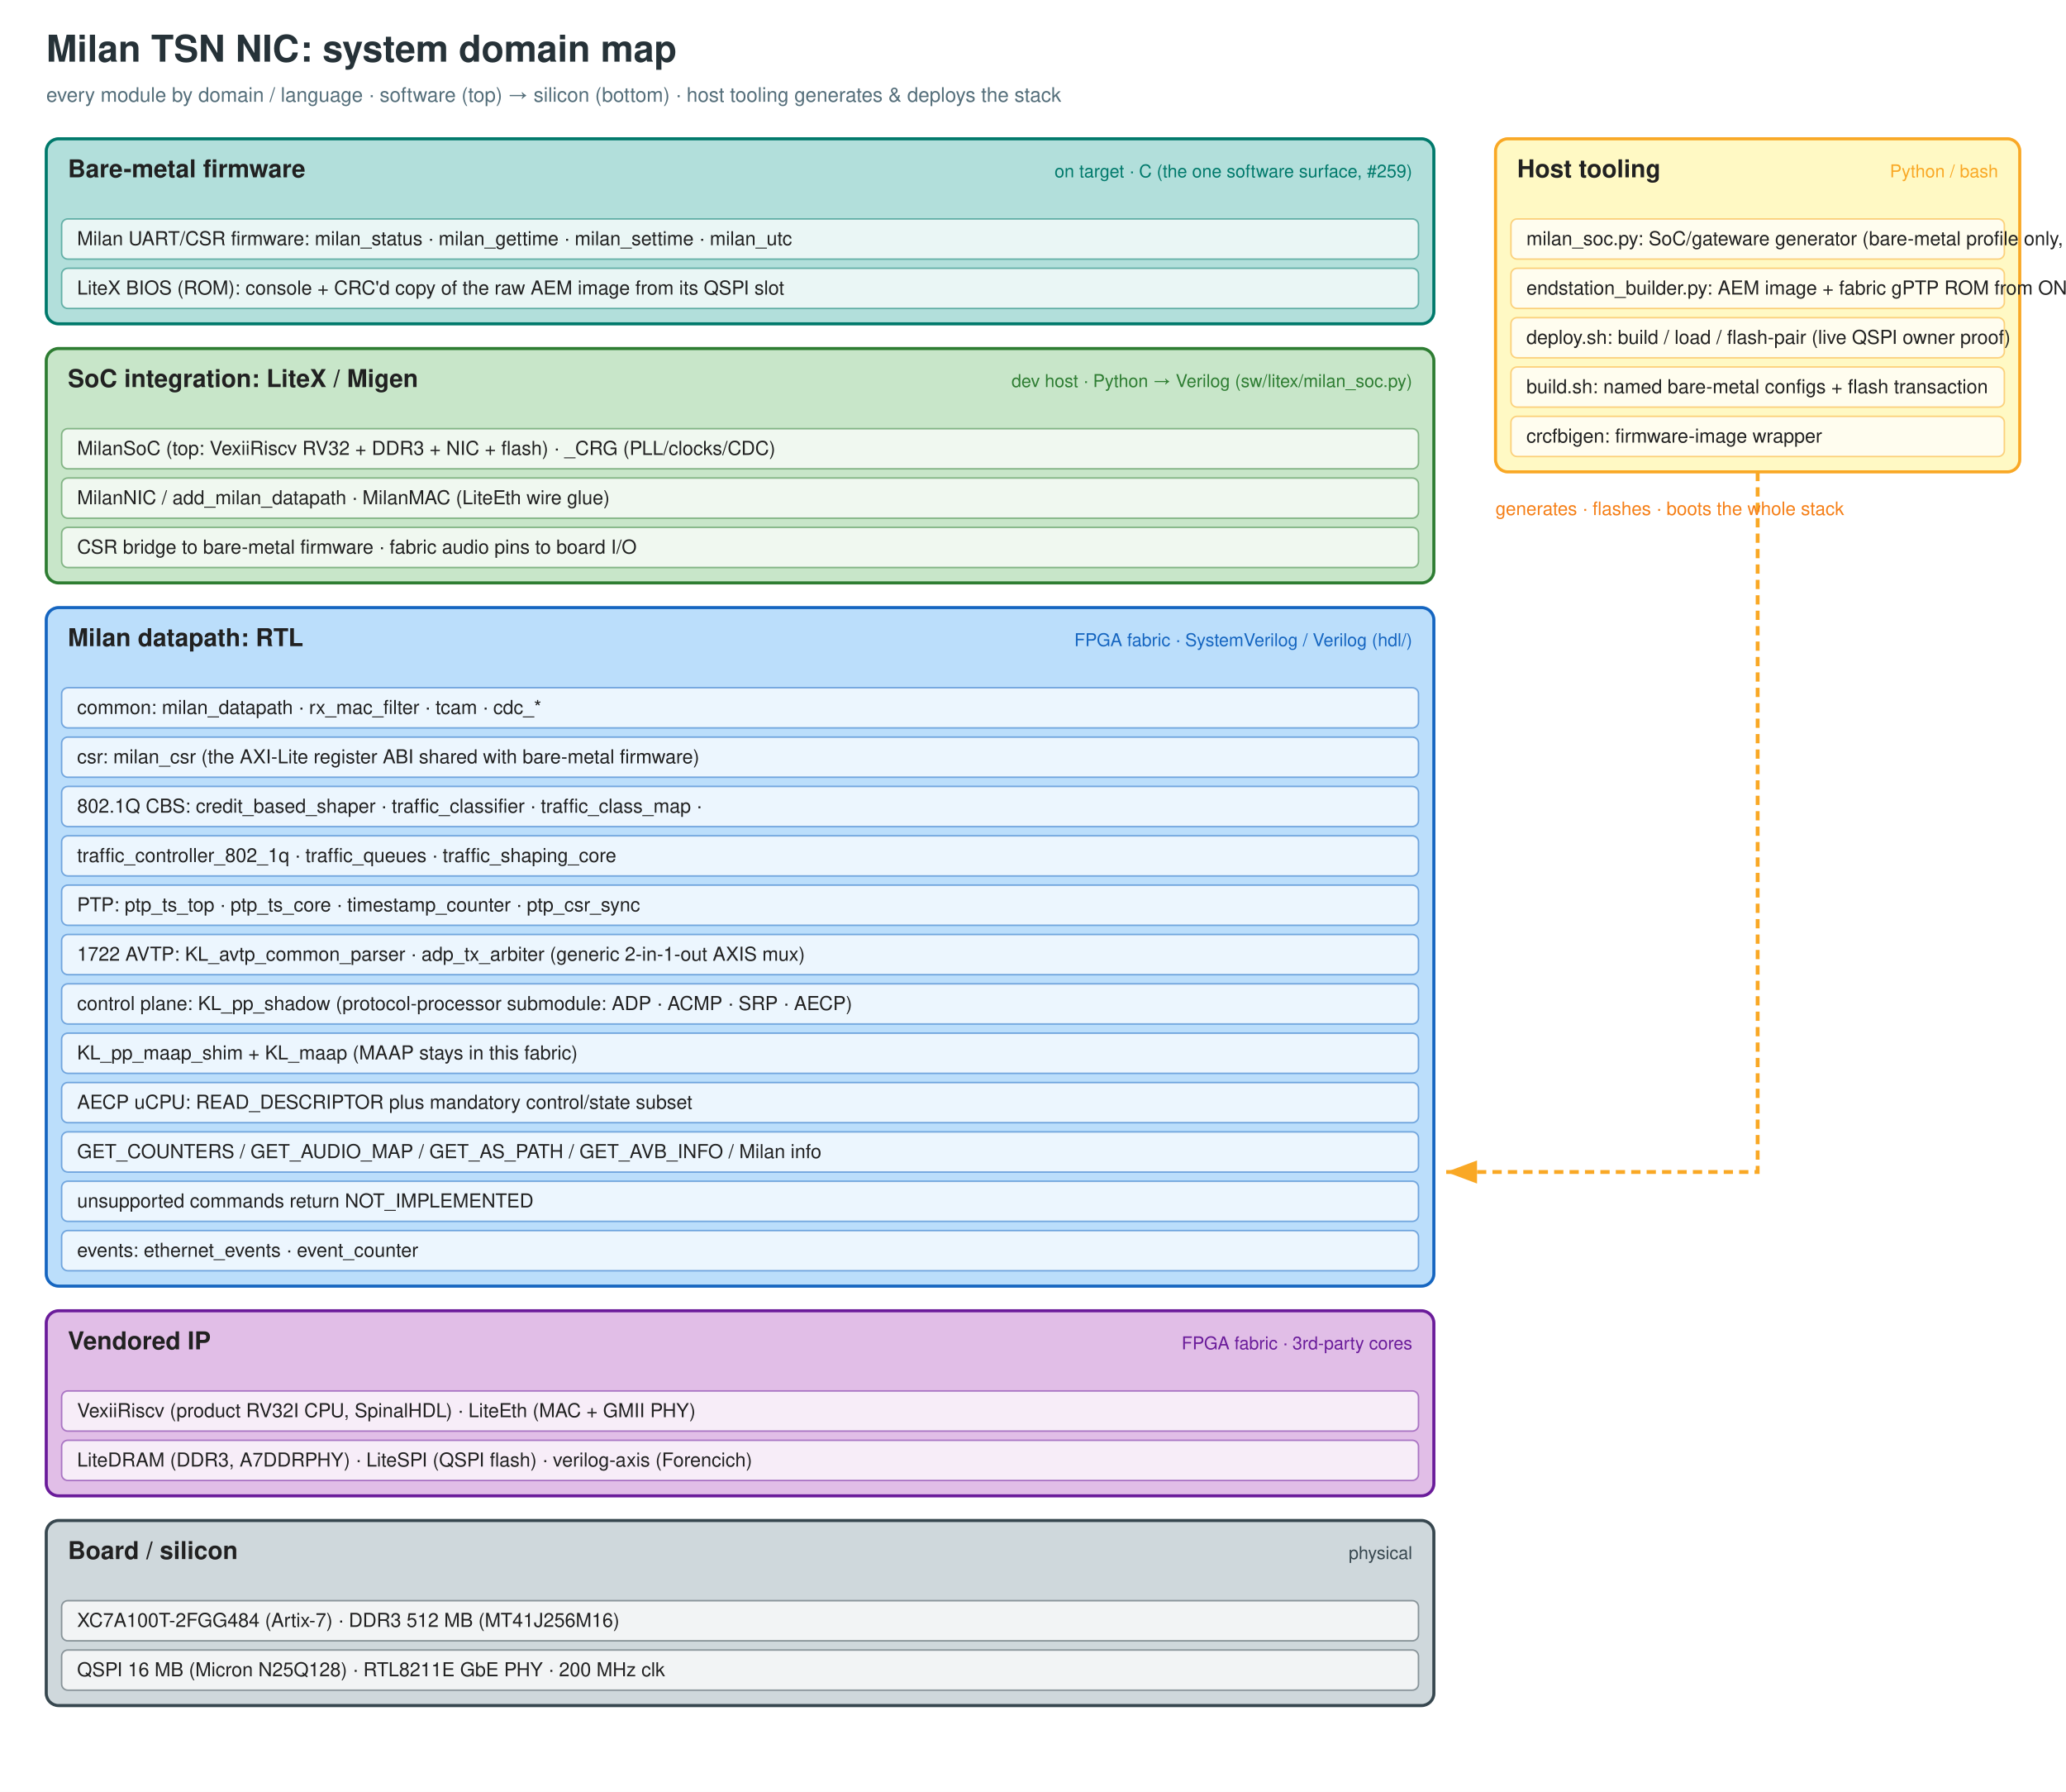
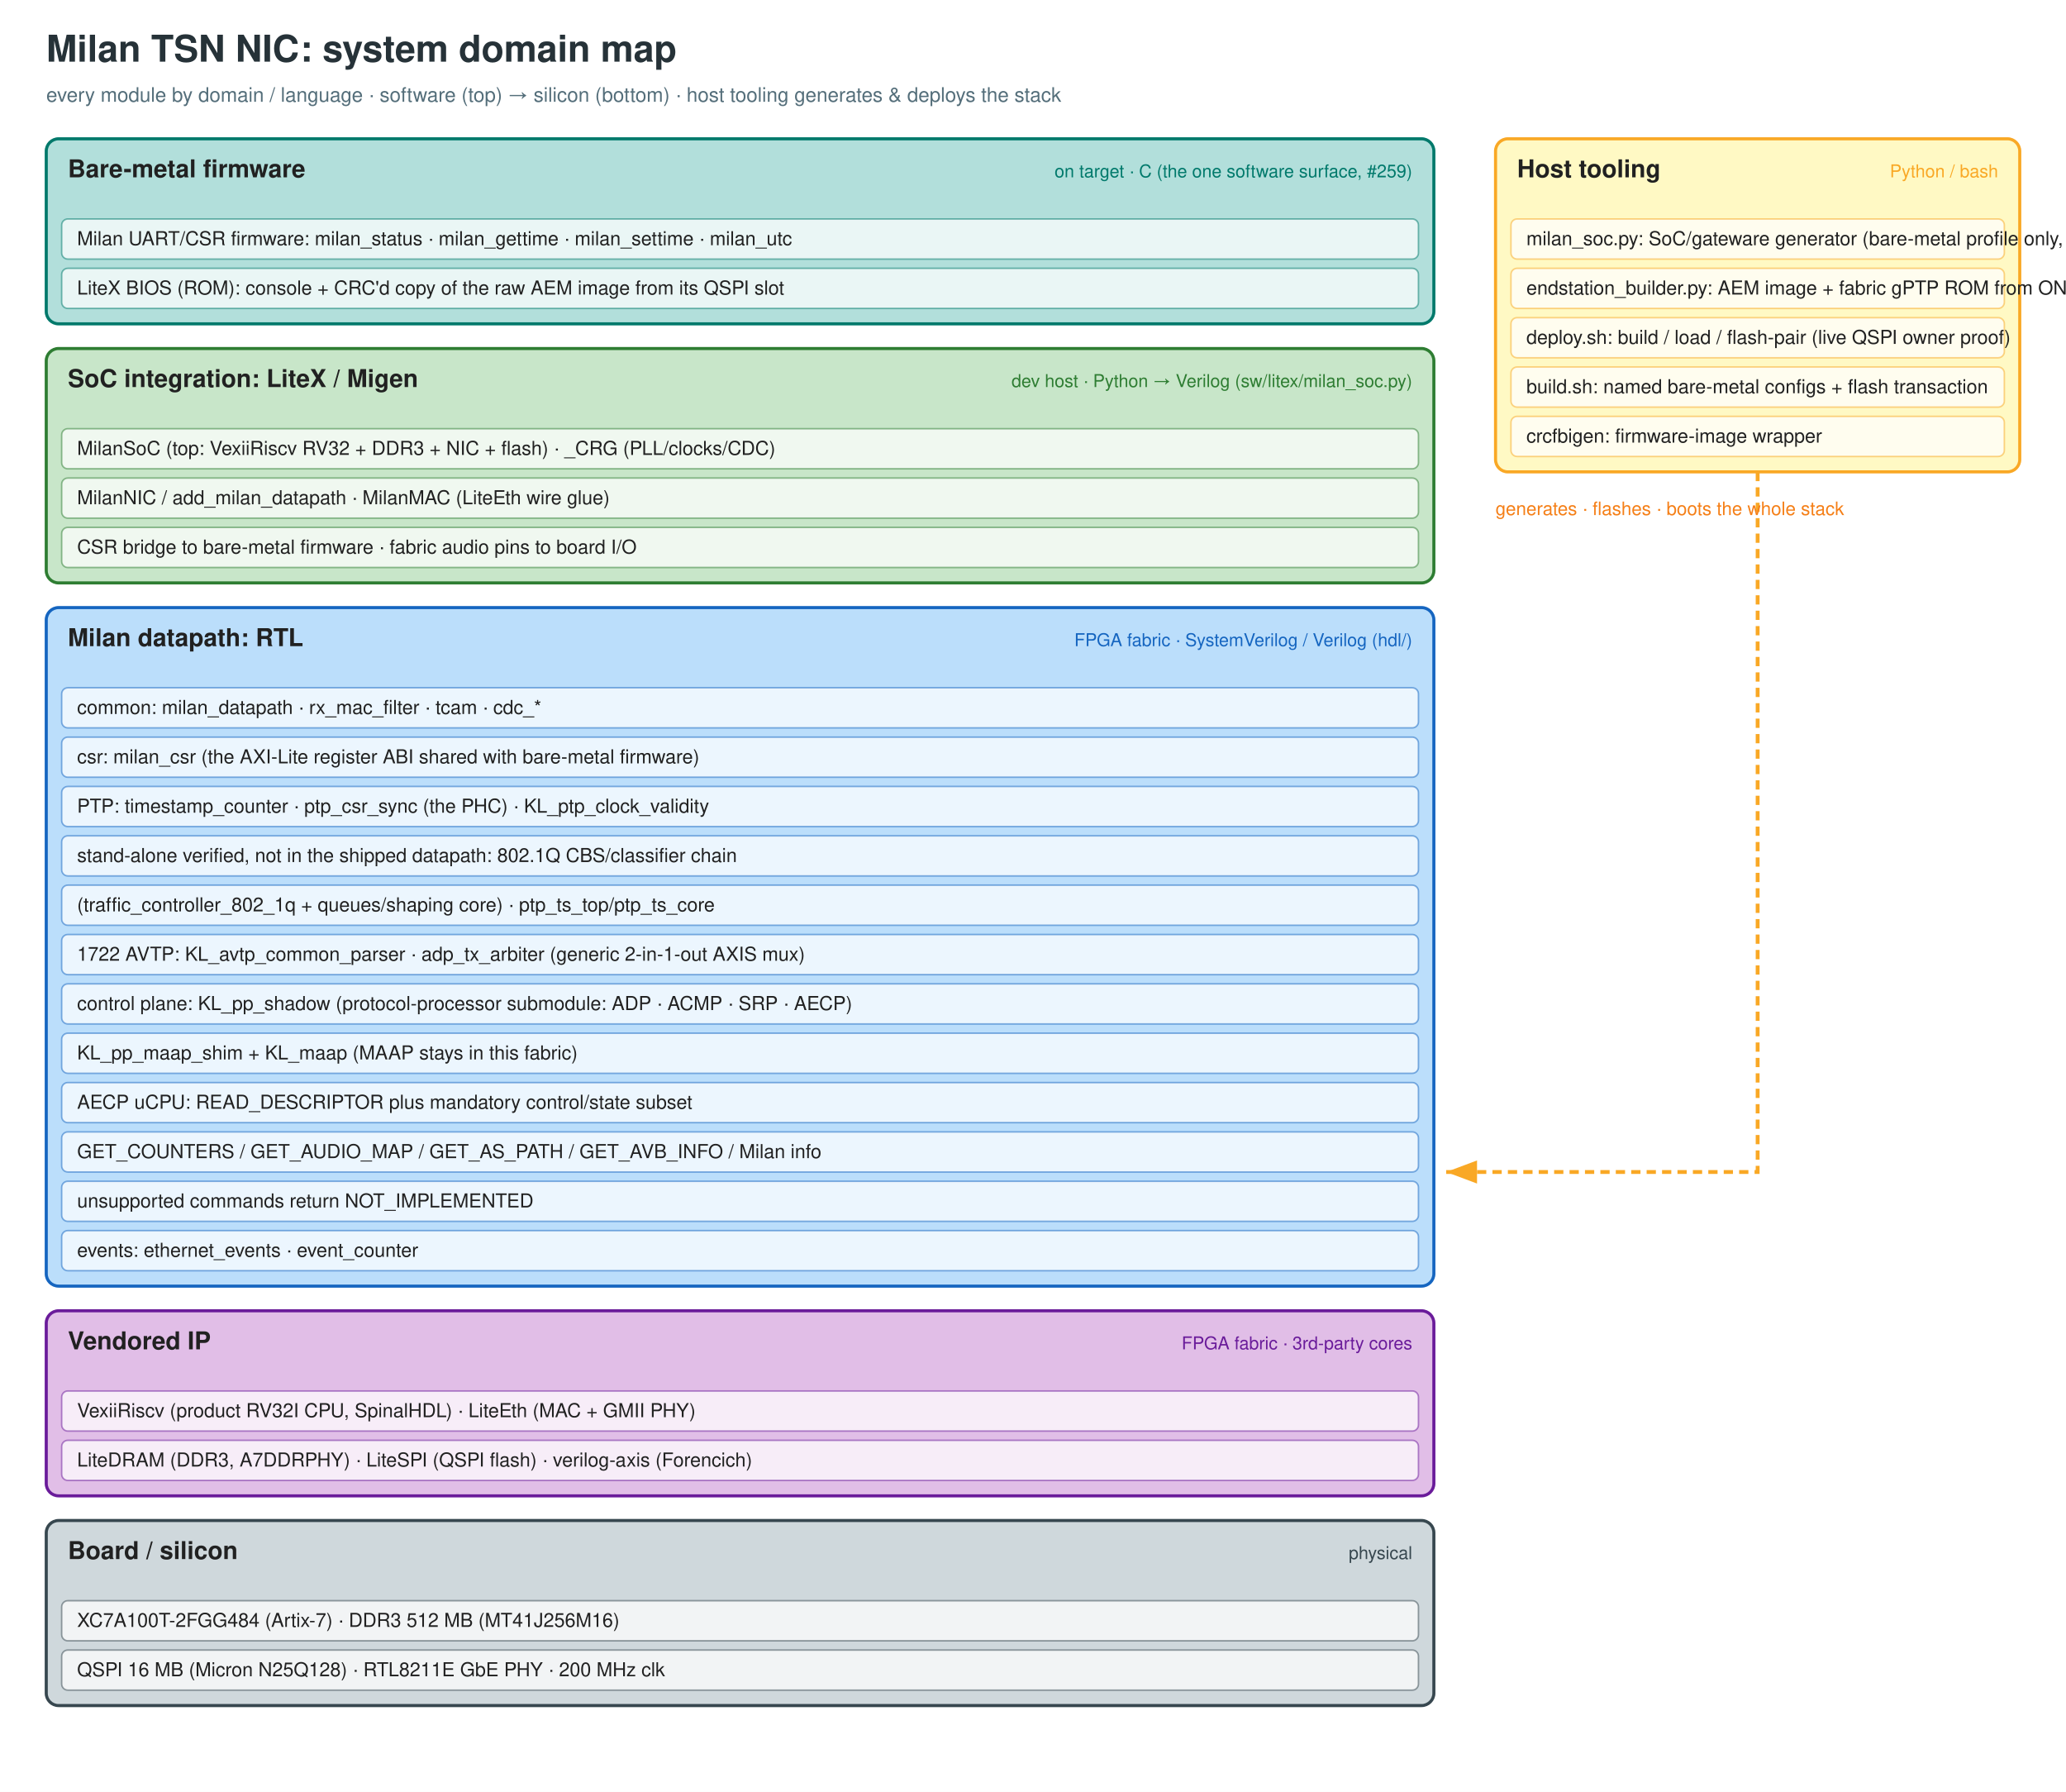
<svg xmlns="http://www.w3.org/2000/svg" width="1340" height="1162" viewBox="0 0 1340 1162" font-family="Helvetica,Arial,sans-serif">
  <rect width="1340" height="1162" fill="#ffffff" />
  <text x="30" y="40" font-size="24" font-weight="bold" fill="#263238">Milan TSN NIC: system domain map</text>
  <text x="30" y="66" font-size="13" fill="#546E7A">every module by domain / language · software (top) → silicon (bottom) · host tooling generates &amp; deploys the stack</text>
  <rect x="30" y="90" width="900" height="120" rx="8" fill="#B2DFDB" stroke="#00796B" stroke-width="2" />
  <text x="44" y="115" font-size="16" font-weight="bold" fill="#212121">Bare-metal firmware</text>
  <text x="44" y="115" font-size="16" fill="#212121">
    <tspan> </tspan>
  </text>
  <text x="916" y="115" font-size="11.5" fill="#00796B" text-anchor="end">on target · C (the one software surface, #259)</text>
  <rect x="40" y="142" width="880" height="26" rx="4" fill="#ffffff" fill-opacity="0.72" stroke="#00796B" stroke-opacity="0.5" stroke-width="1" />
  <text x="50" y="159" font-size="12.5" fill="#212121">Milan UART/CSR firmware: milan_status · milan_gettime · milan_settime · milan_utc</text>
  <rect x="40" y="174" width="880" height="26" rx="4" fill="#ffffff" fill-opacity="0.72" stroke="#00796B" stroke-opacity="0.5" stroke-width="1" />
  <text x="50" y="191" font-size="12.5" fill="#212121">LiteX BIOS (ROM): console + CRC'd copy of the raw AEM image from its QSPI slot</text>
  <rect x="30" y="226" width="900" height="152" rx="8" fill="#C8E6C9" stroke="#2E7D32" stroke-width="2" />
  <text x="44" y="251" font-size="16" font-weight="bold" fill="#212121">SoC integration: LiteX / Migen</text>
  <text x="44" y="251" font-size="16" fill="#212121">
    <tspan> </tspan>
  </text>
  <text x="916" y="251" font-size="11.5" fill="#2E7D32" text-anchor="end">dev host · Python → Verilog  (sw/litex/milan_soc.py)</text>
  <rect x="40" y="278" width="880" height="26" rx="4" fill="#ffffff" fill-opacity="0.72" stroke="#2E7D32" stroke-opacity="0.5" stroke-width="1" />
  <text x="50" y="295" font-size="12.5" fill="#212121">MilanSoC (top: VexiiRiscv RV32 + DDR3 + NIC + flash)   ·   _CRG (PLL/clocks/CDC)</text>
  <rect x="40" y="310" width="880" height="26" rx="4" fill="#ffffff" fill-opacity="0.72" stroke="#2E7D32" stroke-opacity="0.5" stroke-width="1" />
  <text x="50" y="327" font-size="12.5" fill="#212121">MilanNIC / add_milan_datapath   ·   MilanMAC (LiteEth wire glue)</text>
  <rect x="40" y="342" width="880" height="26" rx="4" fill="#ffffff" fill-opacity="0.72" stroke="#2E7D32" stroke-opacity="0.5" stroke-width="1" />
  <text x="50" y="359" font-size="12.5" fill="#212121">CSR bridge to bare-metal firmware   ·   fabric audio pins to board I/O</text>
  <rect x="30" y="394" width="900" height="440" rx="8" fill="#BBDEFB" stroke="#1565C0" stroke-width="2" />
  <text x="44" y="419" font-size="16" font-weight="bold" fill="#212121">Milan datapath: RTL</text>
  <text x="44" y="419" font-size="16" fill="#212121">
    <tspan> </tspan>
  </text>
  <text x="916" y="419" font-size="11.5" fill="#1565C0" text-anchor="end">FPGA fabric · SystemVerilog / Verilog  (hdl/)</text>
  <rect x="40" y="446" width="880" height="26" rx="4" fill="#ffffff" fill-opacity="0.72" stroke="#1565C0" stroke-opacity="0.5" stroke-width="1" />
  <text x="50" y="463" font-size="12.5" fill="#212121">common: milan_datapath · rx_mac_filter · tcam · cdc_*</text>
  <rect x="40" y="478" width="880" height="26" rx="4" fill="#ffffff" fill-opacity="0.72" stroke="#1565C0" stroke-opacity="0.5" stroke-width="1" />
  <text x="50" y="495" font-size="12.5" fill="#212121">csr: milan_csr  (the AXI-Lite register ABI shared with bare-metal firmware)</text>
  <rect x="40" y="510" width="880" height="26" rx="4" fill="#ffffff" fill-opacity="0.72" stroke="#1565C0" stroke-opacity="0.5" stroke-width="1" />
-   <text x="50" y="527" font-size="12.5" fill="#212121">802.1Q CBS: credit_based_shaper · traffic_classifier · traffic_class_map ·</text>
+   <text x="50" y="527" font-size="12.5" fill="#212121">PTP: timestamp_counter · ptp_csr_sync (the PHC) · KL_ptp_clock_validity</text>
  <rect x="40" y="542" width="880" height="26" rx="4" fill="#ffffff" fill-opacity="0.72" stroke="#1565C0" stroke-opacity="0.5" stroke-width="1" />
-   <text x="50" y="559" font-size="12.5" fill="#212121">            traffic_controller_802_1q · traffic_queues · traffic_shaping_core</text>
+   <text x="50" y="559" font-size="12.5" fill="#212121">stand-alone verified, not in the shipped datapath: 802.1Q CBS/classifier chain</text>
  <rect x="40" y="574" width="880" height="26" rx="4" fill="#ffffff" fill-opacity="0.72" stroke="#1565C0" stroke-opacity="0.5" stroke-width="1" />
-   <text x="50" y="591" font-size="12.5" fill="#212121">PTP: ptp_ts_top · ptp_ts_core · timestamp_counter · ptp_csr_sync</text>
+   <text x="50" y="591" font-size="12.5" fill="#212121">            (traffic_controller_802_1q + queues/shaping core) · ptp_ts_top/ptp_ts_core</text>
  <rect x="40" y="606" width="880" height="26" rx="4" fill="#ffffff" fill-opacity="0.72" stroke="#1565C0" stroke-opacity="0.5" stroke-width="1" />
  <text x="50" y="623" font-size="12.5" fill="#212121">1722 AVTP: KL_avtp_common_parser   ·   adp_tx_arbiter (generic 2-in-1-out AXIS mux)</text>
  <rect x="40" y="638" width="880" height="26" rx="4" fill="#ffffff" fill-opacity="0.72" stroke="#1565C0" stroke-opacity="0.5" stroke-width="1" />
  <text x="50" y="655" font-size="12.5" fill="#212121">control plane: KL_pp_shadow (protocol-processor submodule: ADP · ACMP · SRP · AECP)</text>
  <rect x="40" y="670" width="880" height="26" rx="4" fill="#ffffff" fill-opacity="0.72" stroke="#1565C0" stroke-opacity="0.5" stroke-width="1" />
  <text x="50" y="687" font-size="12.5" fill="#212121">               KL_pp_maap_shim + KL_maap  (MAAP stays in this fabric)</text>
  <rect x="40" y="702" width="880" height="26" rx="4" fill="#ffffff" fill-opacity="0.72" stroke="#1565C0" stroke-opacity="0.5" stroke-width="1" />
  <text x="50" y="719" font-size="12.5" fill="#212121">               AECP uCPU: READ_DESCRIPTOR plus mandatory control/state subset</text>
  <rect x="40" y="734" width="880" height="26" rx="4" fill="#ffffff" fill-opacity="0.72" stroke="#1565C0" stroke-opacity="0.5" stroke-width="1" />
  <text x="50" y="751" font-size="12.5" fill="#212121">               GET_COUNTERS / GET_AUDIO_MAP / GET_AS_PATH / GET_AVB_INFO / Milan info</text>
  <rect x="40" y="766" width="880" height="26" rx="4" fill="#ffffff" fill-opacity="0.72" stroke="#1565C0" stroke-opacity="0.5" stroke-width="1" />
  <text x="50" y="783" font-size="12.5" fill="#212121">               unsupported commands return NOT_IMPLEMENTED</text>
  <rect x="40" y="798" width="880" height="26" rx="4" fill="#ffffff" fill-opacity="0.72" stroke="#1565C0" stroke-opacity="0.5" stroke-width="1" />
  <text x="50" y="815" font-size="12.5" fill="#212121">events: ethernet_events · event_counter</text>
  <rect x="30" y="850" width="900" height="120" rx="8" fill="#E1BEE7" stroke="#6A1B9A" stroke-width="2" />
  <text x="44" y="875" font-size="16" font-weight="bold" fill="#212121">Vendored IP</text>
  <text x="44" y="875" font-size="16" fill="#212121">
    <tspan> </tspan>
  </text>
  <text x="916" y="875" font-size="11.5" fill="#6A1B9A" text-anchor="end">FPGA fabric · 3rd-party cores</text>
  <rect x="40" y="902" width="880" height="26" rx="4" fill="#ffffff" fill-opacity="0.72" stroke="#6A1B9A" stroke-opacity="0.5" stroke-width="1" />
  <text x="50" y="919" font-size="12.5" fill="#212121">VexiiRiscv (product RV32I CPU, SpinalHDL)   ·   LiteEth (MAC + GMII PHY)</text>
  <rect x="40" y="934" width="880" height="26" rx="4" fill="#ffffff" fill-opacity="0.72" stroke="#6A1B9A" stroke-opacity="0.5" stroke-width="1" />
  <text x="50" y="951" font-size="12.5" fill="#212121">LiteDRAM (DDR3, A7DDRPHY)   ·   LiteSPI (QSPI flash)   ·   verilog-axis (Forencich)</text>
  <rect x="30" y="986" width="900" height="120" rx="8" fill="#CFD8DC" stroke="#37474F" stroke-width="2" />
  <text x="44" y="1011" font-size="16" font-weight="bold" fill="#212121">Board / silicon</text>
  <text x="44" y="1011" font-size="16" fill="#212121">
    <tspan> </tspan>
  </text>
  <text x="916" y="1011" font-size="11.5" fill="#37474F" text-anchor="end">physical</text>
  <rect x="40" y="1038" width="880" height="26" rx="4" fill="#ffffff" fill-opacity="0.72" stroke="#37474F" stroke-opacity="0.5" stroke-width="1" />
  <text x="50" y="1055" font-size="12.5" fill="#212121">XC7A100T-2FGG484 (Artix-7)  ·  DDR3 512 MB (MT41J256M16)</text>
  <rect x="40" y="1070" width="880" height="26" rx="4" fill="#ffffff" fill-opacity="0.72" stroke="#37474F" stroke-opacity="0.5" stroke-width="1" />
  <text x="50" y="1087" font-size="12.5" fill="#212121">QSPI 16 MB (Micron N25Q128)  ·  RTL8211E GbE PHY  ·  200 MHz clk</text>
  <rect x="970" y="90" width="340" height="216" rx="8" fill="#FFF9C4" stroke="#F9A825" stroke-width="2" />
  <text x="984" y="115" font-size="16" font-weight="bold" fill="#212121">Host tooling</text>
  <text x="984" y="115" font-size="16" fill="#212121">
    <tspan> </tspan>
  </text>
  <text x="1296" y="115" font-size="11.5" fill="#F9A825" text-anchor="end">Python / bash</text>
  <rect x="980" y="142" width="320" height="26" rx="4" fill="#ffffff" fill-opacity="0.72" stroke="#F9A825" stroke-opacity="0.5" stroke-width="1" />
  <text x="990" y="159" font-size="12.5" fill="#212121">milan_soc.py: SoC/gateware generator (bare-metal profile only, #259)</text>
  <rect x="980" y="174" width="320" height="26" rx="4" fill="#ffffff" fill-opacity="0.72" stroke="#F9A825" stroke-opacity="0.5" stroke-width="1" />
  <text x="990" y="191" font-size="12.5" fill="#212121">endstation_builder.py: AEM image + fabric gPTP ROM from ONE config</text>
  <rect x="980" y="206" width="320" height="26" rx="4" fill="#ffffff" fill-opacity="0.72" stroke="#F9A825" stroke-opacity="0.5" stroke-width="1" />
  <text x="990" y="223" font-size="12.5" fill="#212121">deploy.sh: build / load / flash-pair (live QSPI owner proof)</text>
  <rect x="980" y="238" width="320" height="26" rx="4" fill="#ffffff" fill-opacity="0.72" stroke="#F9A825" stroke-opacity="0.5" stroke-width="1" />
  <text x="990" y="255" font-size="12.5" fill="#212121">build.sh: named bare-metal configs + flash transaction</text>
  <rect x="980" y="270" width="320" height="26" rx="4" fill="#ffffff" fill-opacity="0.72" stroke="#F9A825" stroke-opacity="0.5" stroke-width="1" />
  <text x="990" y="287" font-size="12.5" fill="#212121">crcfbigen: firmware-image wrapper</text>
  <defs>
    <marker id="a" markerWidth="10" markerHeight="10" refX="8" refY="3" orient="auto">
      <path d="M0,0 L8,3 L0,6 Z" fill="#F9A825" />
    </marker>
  </defs>
  <path d="M1140 306 L1140 760 L938 760" fill="none" stroke="#F9A825" stroke-width="2.5" marker-end="url(#a)" stroke-dasharray="6 4" />
  <text x="970" y="334" font-size="12" fill="#F57F17">generates · flashes · boots the whole stack</text>
</svg>
